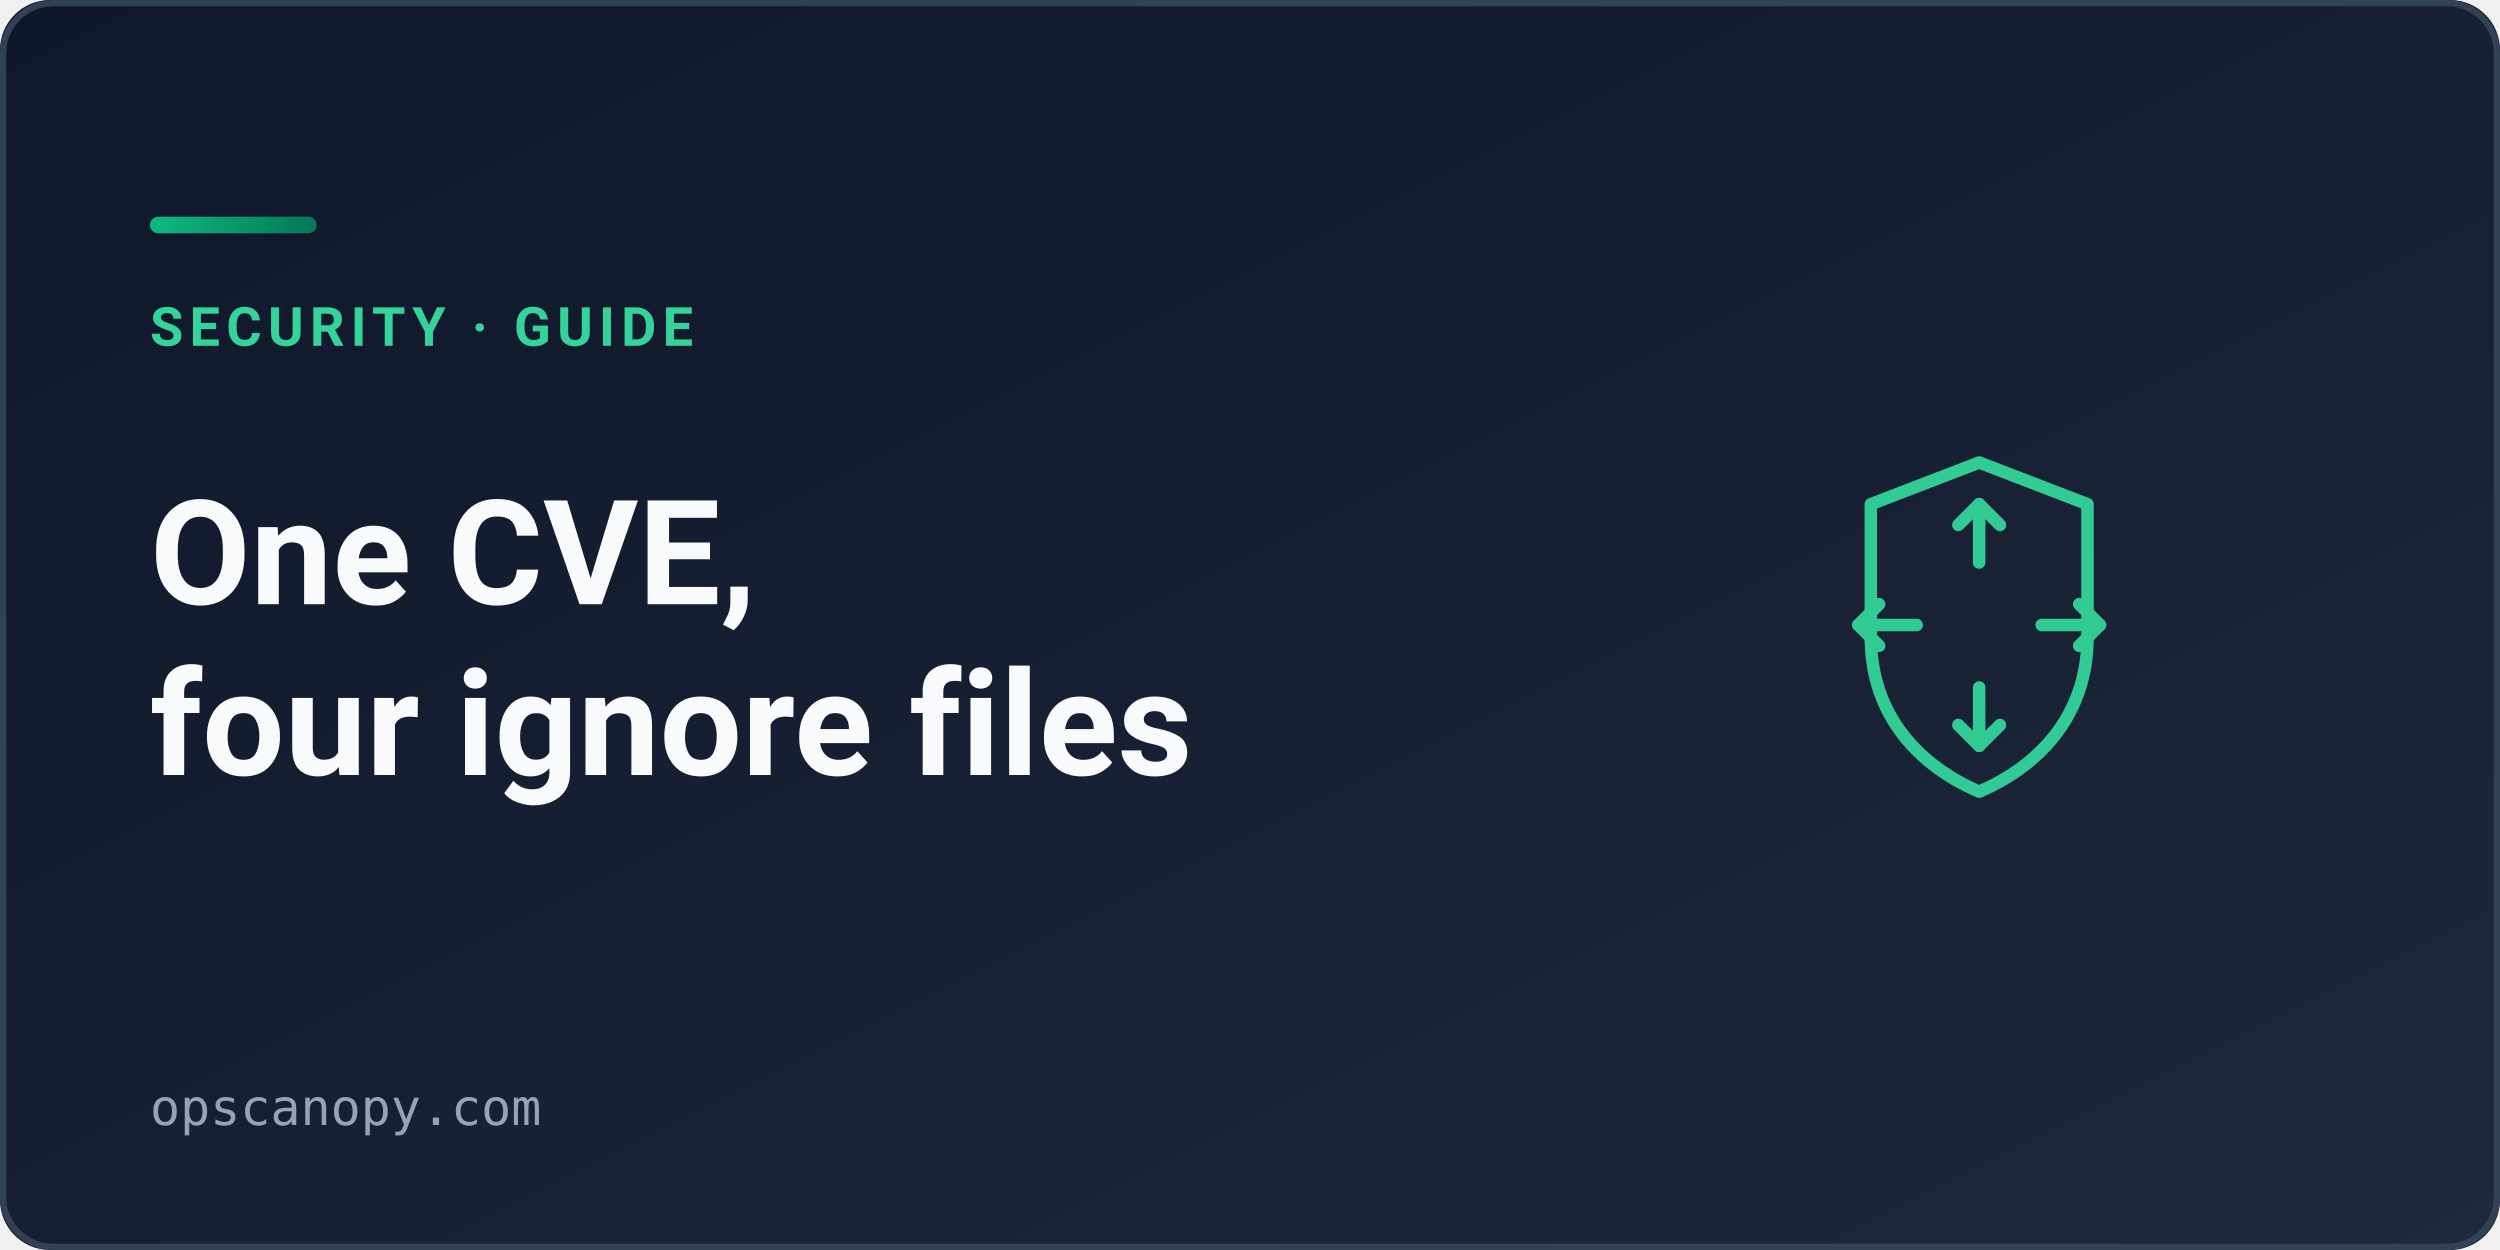
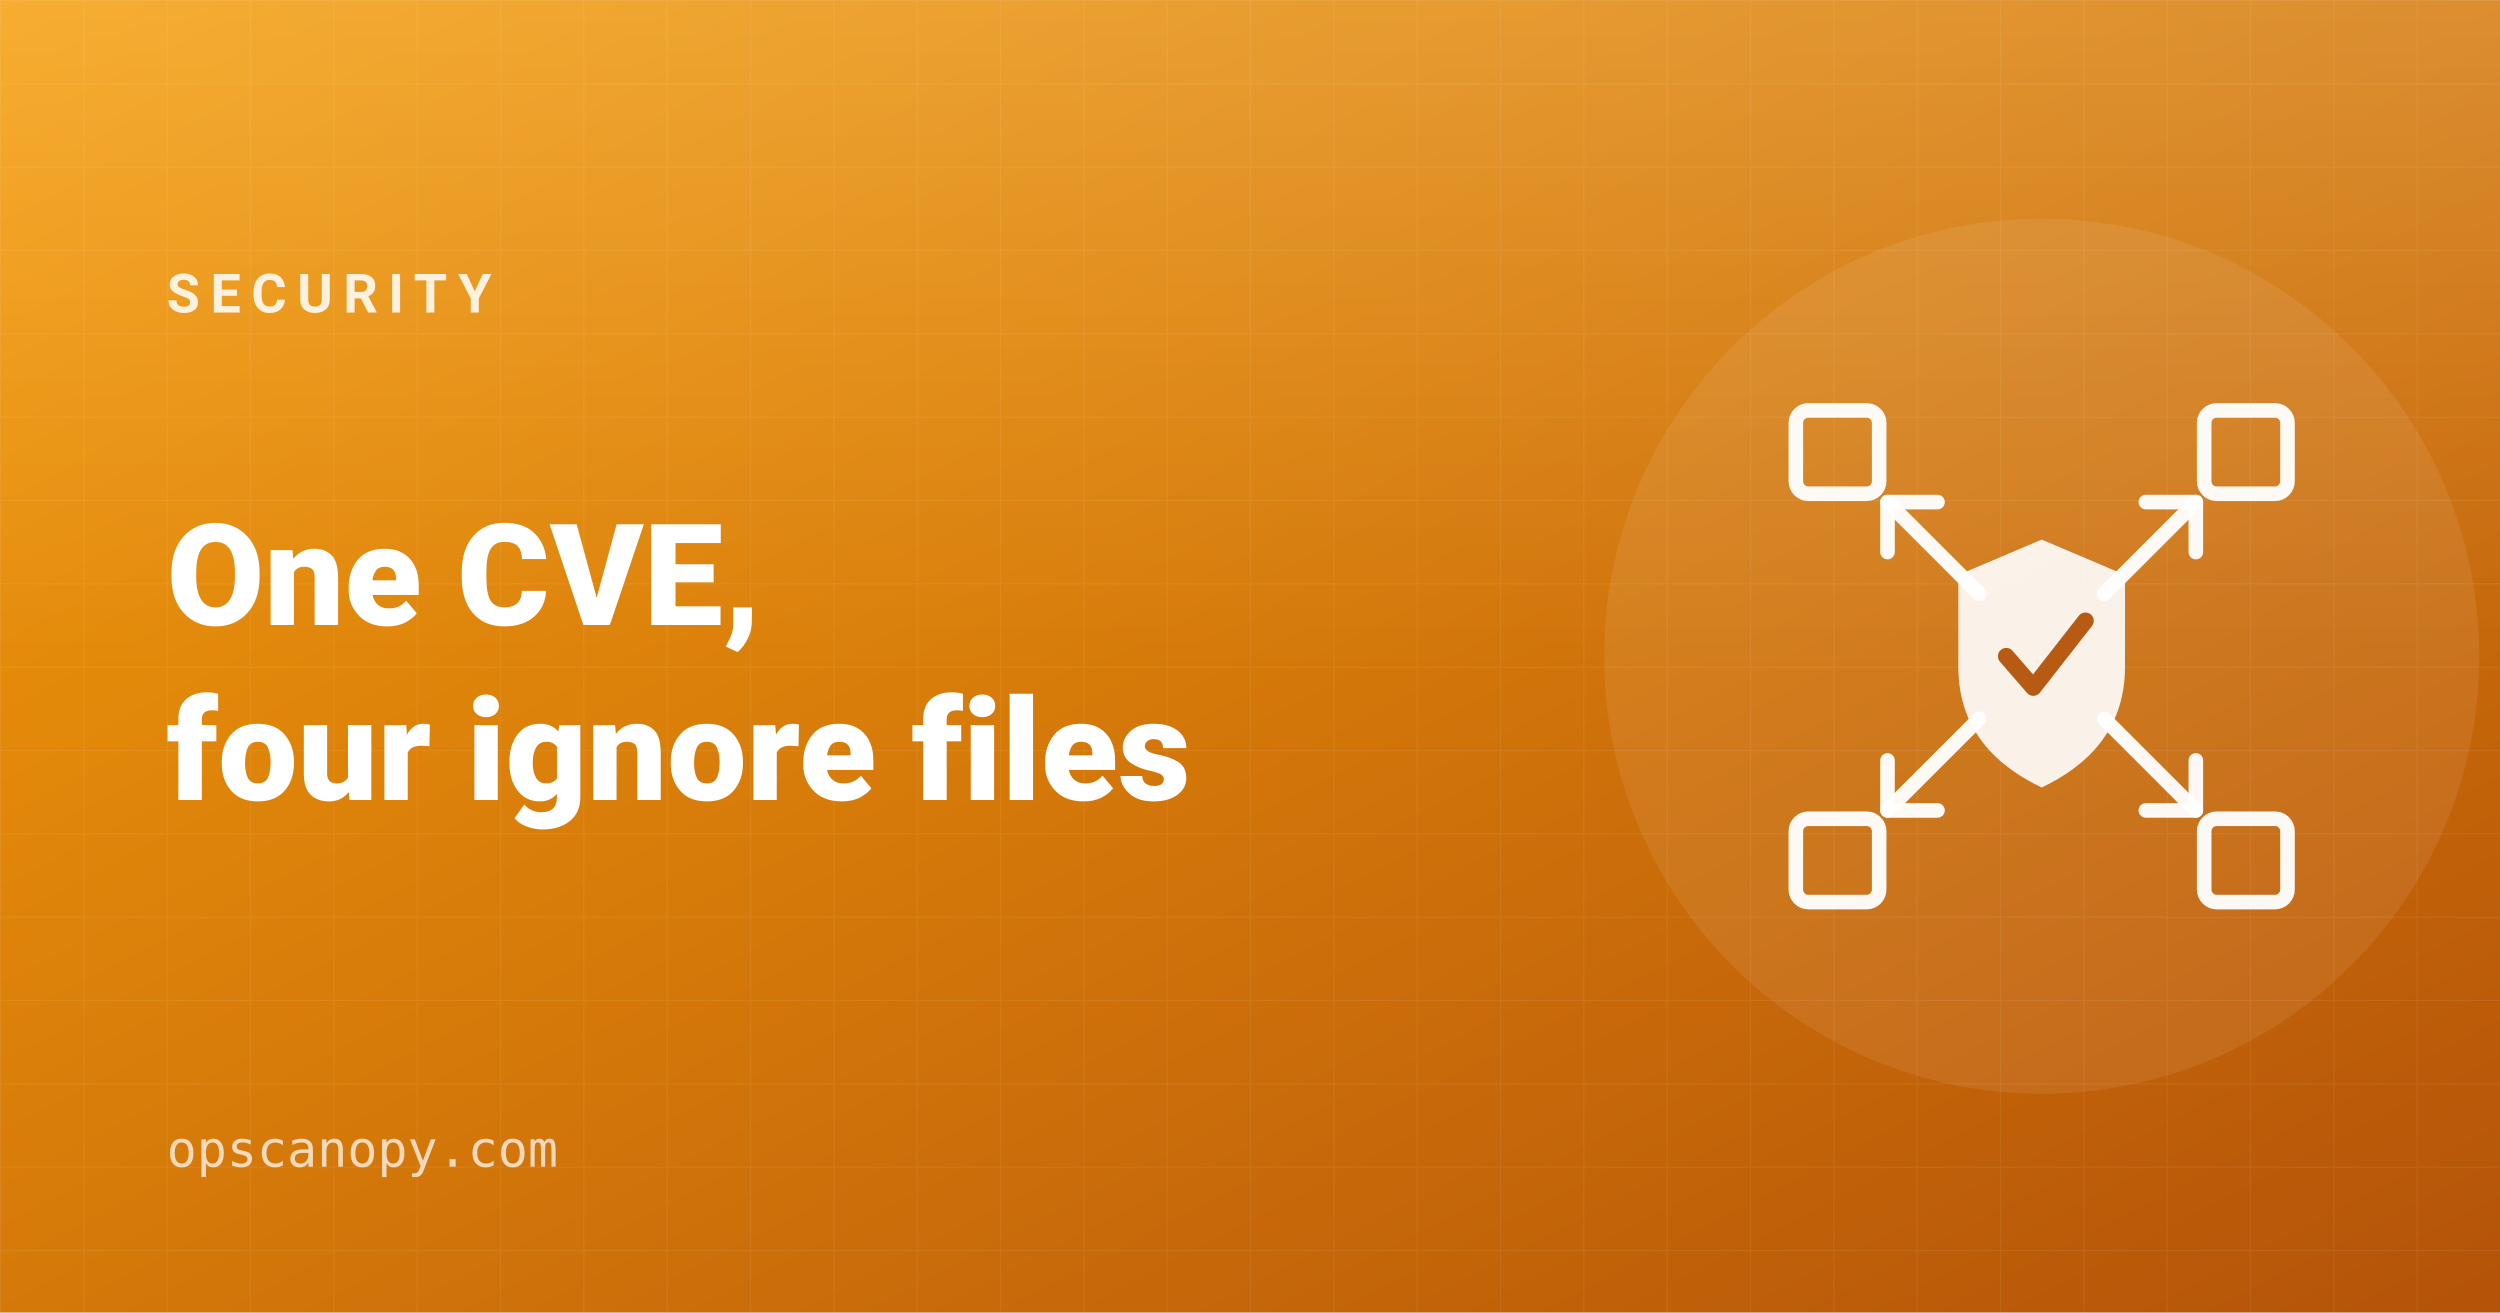
- <svg xmlns="http://www.w3.org/2000/svg" viewBox="0 0 1200 600" role="img" aria-label="One CVE, four ignore files: unifying Trivy, Grype, Snyk and osv-scanner">
+ <svg xmlns="http://www.w3.org/2000/svg" viewBox="0 0 1200 630" role="img" aria-label="Unifying CVE ignore files — OpsCanopy security guide">
  <defs>
    <linearGradient id="bg" x1="0" y1="0" x2="1" y2="1">
-       <stop offset="0" stop-color="#0f172a" />
-       <stop offset="1" stop-color="#1e293b" />
+       <stop offset="0" stop-color="#f59e0b" />
+       <stop offset="1" stop-color="#b45309" />
    </linearGradient>
-     <linearGradient id="accent" x1="0" y1="0" x2="1" y2="0">
-       <stop offset="0" stop-color="#10b981" />
-       <stop offset="1" stop-color="#047857" />
+     <linearGradient id="sheen" x1="0" y1="0" x2="0" y2="1">
+       <stop offset="0" stop-color="#ffffff" stop-opacity="0.16" />
+       <stop offset="1" stop-color="#ffffff" stop-opacity="0" />
    </linearGradient>
+     <pattern id="grid" width="40" height="40" patternUnits="userSpaceOnUse">
+       <path d="M40 0 H0 V40" fill="none" stroke="#ffffff" stroke-opacity="0.07" stroke-width="1" />
+     </pattern>
  </defs>
-   <rect width="1200" height="600" rx="24" fill="url(#bg)" />
-   <rect x="1.5" y="1.5" width="1197" height="597" rx="24" fill="none" stroke="#334155" stroke-width="3" />
-   <rect x="72" y="104" width="80" height="8" rx="4" fill="url(#accent)" />
-   <text x="72" y="166" font-family="ui-sans-serif, system-ui, Segoe UI, Roboto, sans-serif" font-size="26" font-weight="600" letter-spacing="3" fill="#34d399">SECURITY · GUIDE</text>
-   <text font-family="ui-sans-serif, system-ui, Segoe UI, Roboto, sans-serif" font-size="70" font-weight="700" fill="#f8fafc">
-     <tspan x="72" y="290">One CVE,</tspan>
-     <tspan x="72" y="372">four ignore files</tspan>
+   <rect width="1200" height="630" fill="url(#bg)" />
+   <rect width="1200" height="630" fill="url(#grid)" />
+   <rect width="1200" height="320" fill="url(#sheen)" />
+   <circle cx="980" cy="315" r="210" fill="#ffffff" fill-opacity="0.08" />
+   <text x="80" y="150" font-family="ui-sans-serif, system-ui, Segoe UI, Roboto, sans-serif" font-size="26" font-weight="700" letter-spacing="5" fill="#ffffff" fill-opacity="0.85">SECURITY</text>
+   <text font-family="ui-sans-serif, system-ui, Segoe UI, Roboto, sans-serif" font-size="68" font-weight="800" fill="#ffffff">
+     <tspan x="80" y="300">One CVE,</tspan>
+     <tspan x="80" y="384">four ignore files</tspan>
  </text>
-   <text x="72" y="540" font-family="ui-monospace, SFMono-Regular, Menlo, Consolas, monospace" font-size="24" fill="#94a3b8">opscanopy.com</text>
-   <g transform="translate(950,300)" stroke="#34d399" stroke-width="6" fill="none" stroke-linecap="round" stroke-linejoin="round" opacity="0.95">
-     <path d="M0 -78 L52 -58 L52 6 C52 44 28 68 0 80 C-28 68 -52 44 -52 6 L-52 -58 Z" />
-     <line x1="0" y1="-30" x2="0" y2="-58" />
-     <polyline points="-10,-48 0,-58 10,-48" />
-     <line x1="0" y1="30" x2="0" y2="58" />
-     <polyline points="-10,48 0,58 10,48" />
-     <line x1="-30" y1="0" x2="-58" y2="0" />
-     <polyline points="-48,-10 -58,0 -48,10" />
-     <line x1="30" y1="0" x2="58" y2="0" />
-     <polyline points="48,-10 58,0 48,10" />
+   <text x="80" y="560" font-family="ui-monospace, SFMono-Regular, Menlo, Consolas, monospace" font-size="24" fill="#ffffff" fill-opacity="0.72">opscanopy.com</text>
+   <g transform="translate(980,315)" stroke="#ffffff" stroke-opacity="0.95" stroke-width="7" fill="none" stroke-linecap="round" stroke-linejoin="round">
+     <line x1="-30" y1="-30" x2="-74" y2="-74" />
+     <polyline points="-74,-50 -74,-74 -50,-74" />
+     <line x1="30" y1="-30" x2="74" y2="-74" />
+     <polyline points="50,-74 74,-74 74,-50" />
+     <line x1="-30" y1="30" x2="-74" y2="74" />
+     <polyline points="-74,50 -74,74 -50,74" />
+     <line x1="30" y1="30" x2="74" y2="74" />
+     <polyline points="50,74 74,74 74,50" />
+     <rect x="-118" y="-118" width="40" height="40" rx="6" />
+     <rect x="78" y="-118" width="40" height="40" rx="6" />
+     <rect x="-118" y="78" width="40" height="40" rx="6" />
+     <rect x="78" y="78" width="40" height="40" rx="6" />
+     <path d="M0 -56 L40 -39 V5 C40 36 21 53 0 63 C-21 53 -40 36 -40 5 V-39 Z" fill="#ffffff" fill-opacity="0.9" stroke="none" />
+     <polyline points="-17,0 -4,15 21,-17" stroke="#b45309" stroke-width="8" />
  </g>
</svg>
